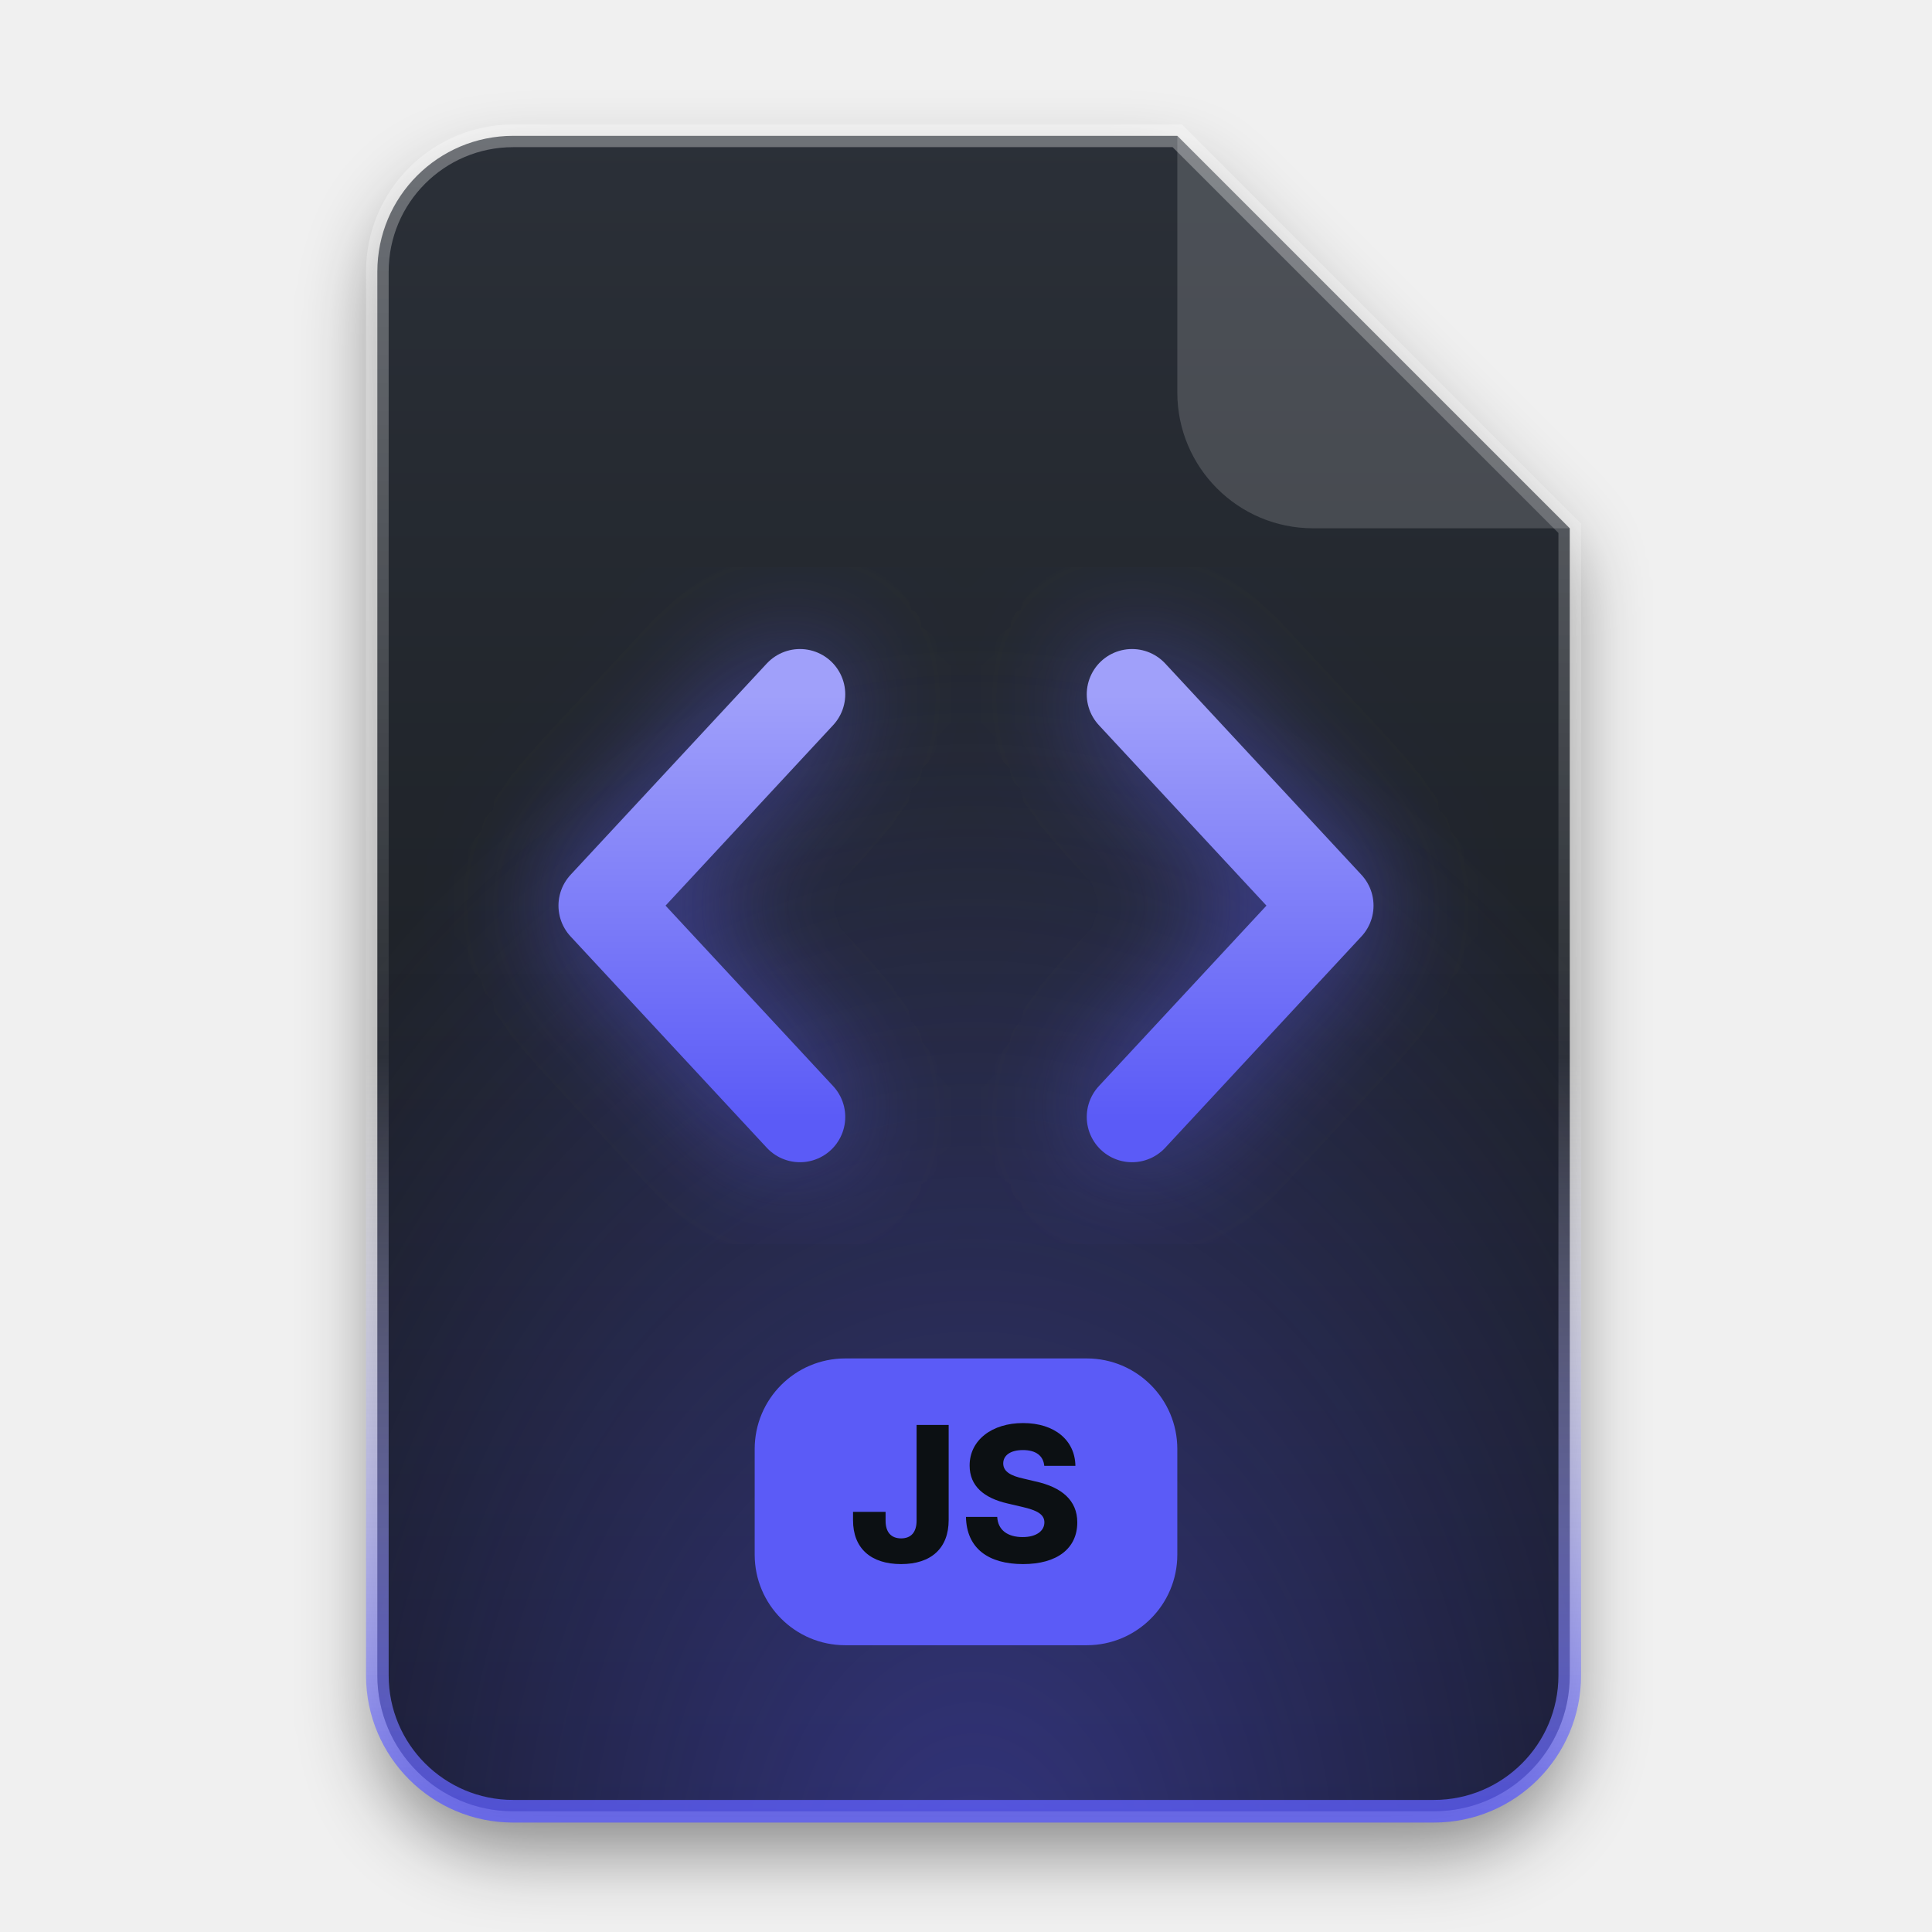
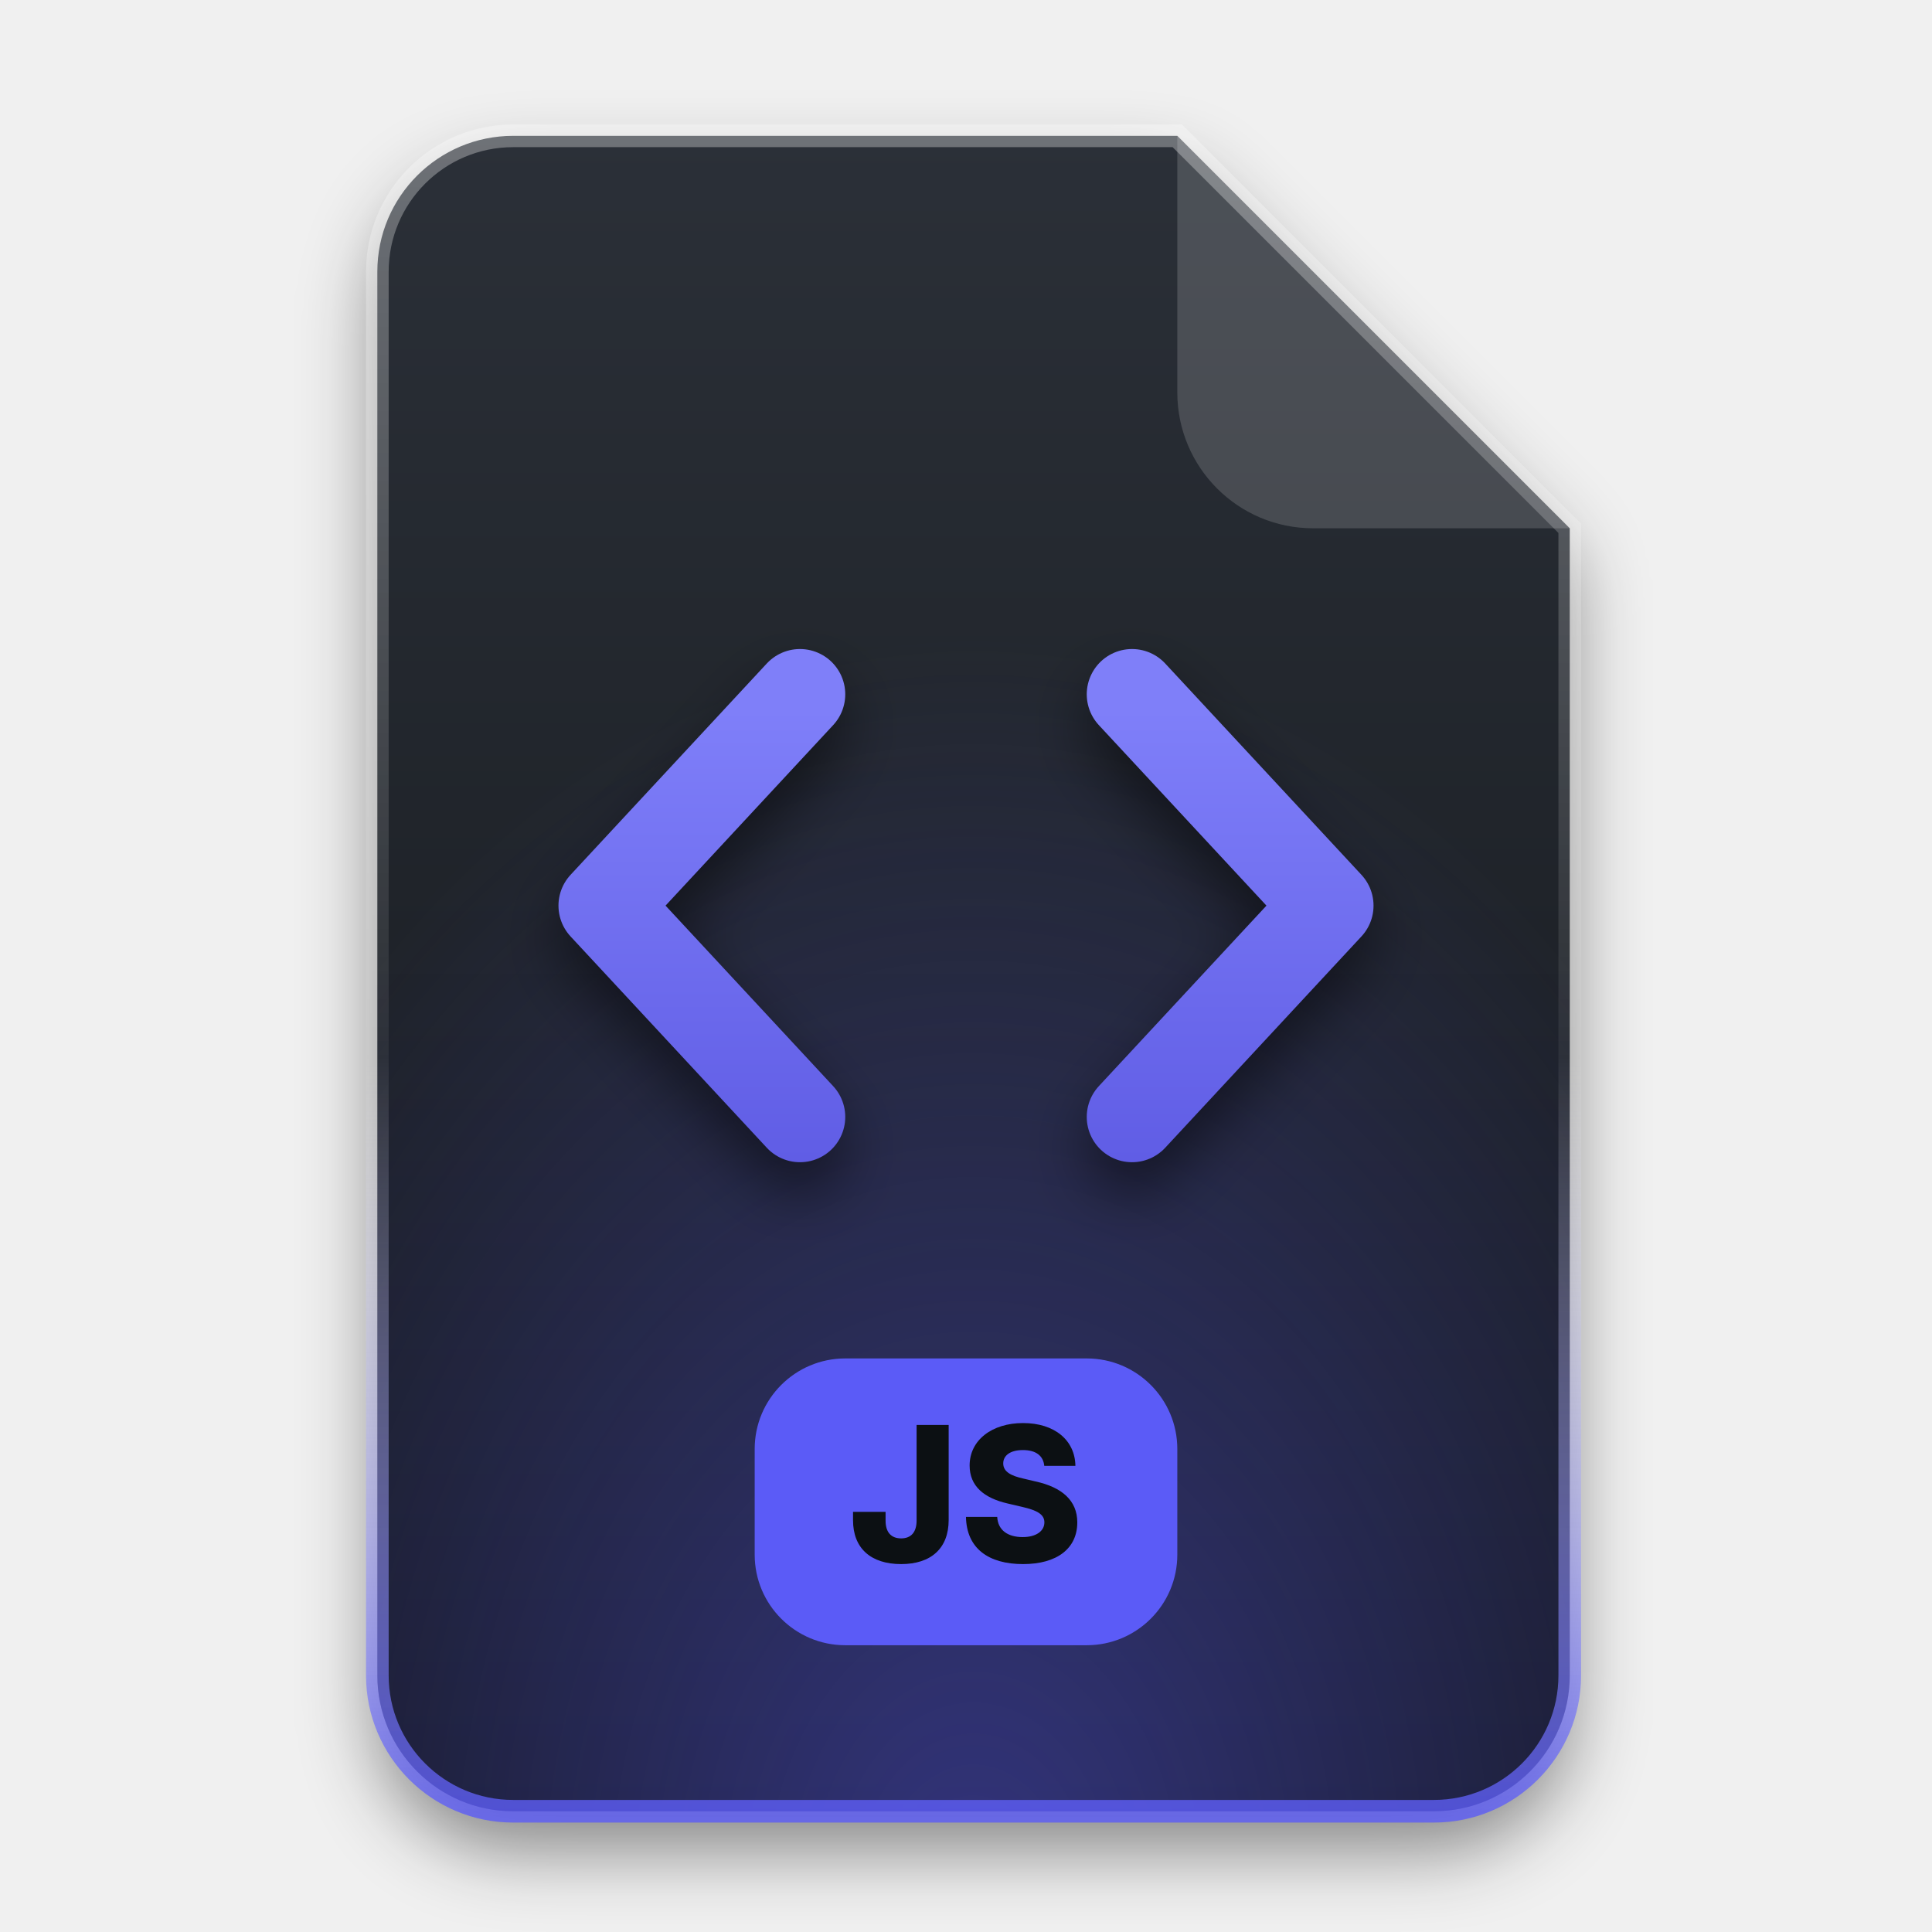
<svg xmlns="http://www.w3.org/2000/svg" viewBox="0 0 256 256" width="256" height="256">
  <defs>
+     <linearGradient id="solid" gradientUnits="userSpaceOnUse" x1="0" y1="100" x2="0" y2="200">
+       <stop offset="0" stop-color="#7F7FF9" />
+       <stop offset="1" stop-color="#4B46D8" />
+     </linearGradient>
+     <filter id="under" x="-30%" y="-30%" width="160%" height="170%">
+       <feGaussianBlur stdDeviation="4" />
+       <feOffset dy="4" />
+     </filter>
    <linearGradient id="smoke" x1="0" y1="0" x2="0" y2="1">
      <stop offset="0" stop-color="#2B3038" />
      <stop offset="1" stop-color="#121519" />
    </linearGradient>
    <linearGradient id="rim" x1="0" y1="0" x2="0" y2="1">
      <stop offset="0" stop-color="#fff" stop-opacity=".32" />
      <stop offset=".55" stop-color="#fff" stop-opacity=".06" />
      <stop offset="1" stop-color="#5B5BF7" stop-opacity=".8" />
    </linearGradient>
    <radialGradient id="glow" cx=".5" cy="1.05" r=".75">
      <stop offset="0" stop-color="#5B5BF7" stop-opacity=".45" />
      <stop offset="1" stop-color="#5B5BF7" stop-opacity="0" />
    </radialGradient>
    <linearGradient id="ink" x1="0" y1="0" x2="0" y2="1">
      <stop offset="0" stop-color="#A0A0FA" />
      <stop offset="1" stop-color="#5B5BF7" />
    </linearGradient>
    <filter id="halo" x="-30%" y="-30%" width="160%" height="160%">
      <feGaussianBlur stdDeviation="8" />
    </filter>
    <filter id="drop" x="-20%" y="-20%" width="140%" height="150%">
      <feGaussianBlur stdDeviation="5" />
      <feOffset dy="5" />
    </filter>
  </defs>
  <path d="M68 18h88l52 52v152a18 18 0 0 1-18 18H68a18 18 0 0 1-18-18V36a18 18 0 0 1 18-18z" fill="#000" opacity=".45" filter="url(#drop)" />
  <path d="M68 18h88l52 52v152a18 18 0 0 1-18 18H68a18 18 0 0 1-18-18V36a18 18 0 0 1 18-18z" fill="url(#smoke)" />
  <path d="M68 18h88l52 52v152a18 18 0 0 1-18 18H68a18 18 0 0 1-18-18V36a18 18 0 0 1 18-18z" fill="url(#glow)" />
  <path d="M156 18v34a18 18 0 0 0 18 18h34z" fill="#fff" opacity=".16" />
  <g transform="translate(0 -6)">
-     <g filter="url(#halo)" opacity=".55">
-       <path fill="none" stroke="#5B5BF7" stroke-width="12" stroke-linecap="round" stroke-linejoin="round" d="M106 98l-26 28 26 28M150 98l26 28-26 28" />
+     <g opacity=".5" filter="url(#under)">
+       <path fill="none" stroke="#000" stroke-width="12" stroke-linecap="round" stroke-linejoin="round" d="M106 98l-26 28 26 28M150 98l26 28-26 28" />
    </g>
-     <path fill="none" stroke="url(#ink)" stroke-width="12" stroke-linecap="round" stroke-linejoin="round" d="M106 98l-26 28 26 28M150 98l26 28-26 28" />
+     <path fill="none" stroke="url(#solid)" stroke-width="12" stroke-linecap="round" stroke-linejoin="round" d="M106 98l-26 28 26 28M150 98l26 28-26 28" />
  </g>
  <rect x="100" y="180" width="56" height="38" rx="12" fill="#5B5BF7" />
  <text x="128" y="207" text-anchor="middle" font-family="Inter, Inter Variable, sans-serif" font-weight="800" font-size="25" fill="#0C1013">JS</text>
  <path d="M68 18h88l52 52v152a18 18 0 0 1-18 18H68a18 18 0 0 1-18-18V36a18 18 0 0 1 18-18z" fill="none" stroke="url(#rim)" stroke-width="3" />
</svg>
